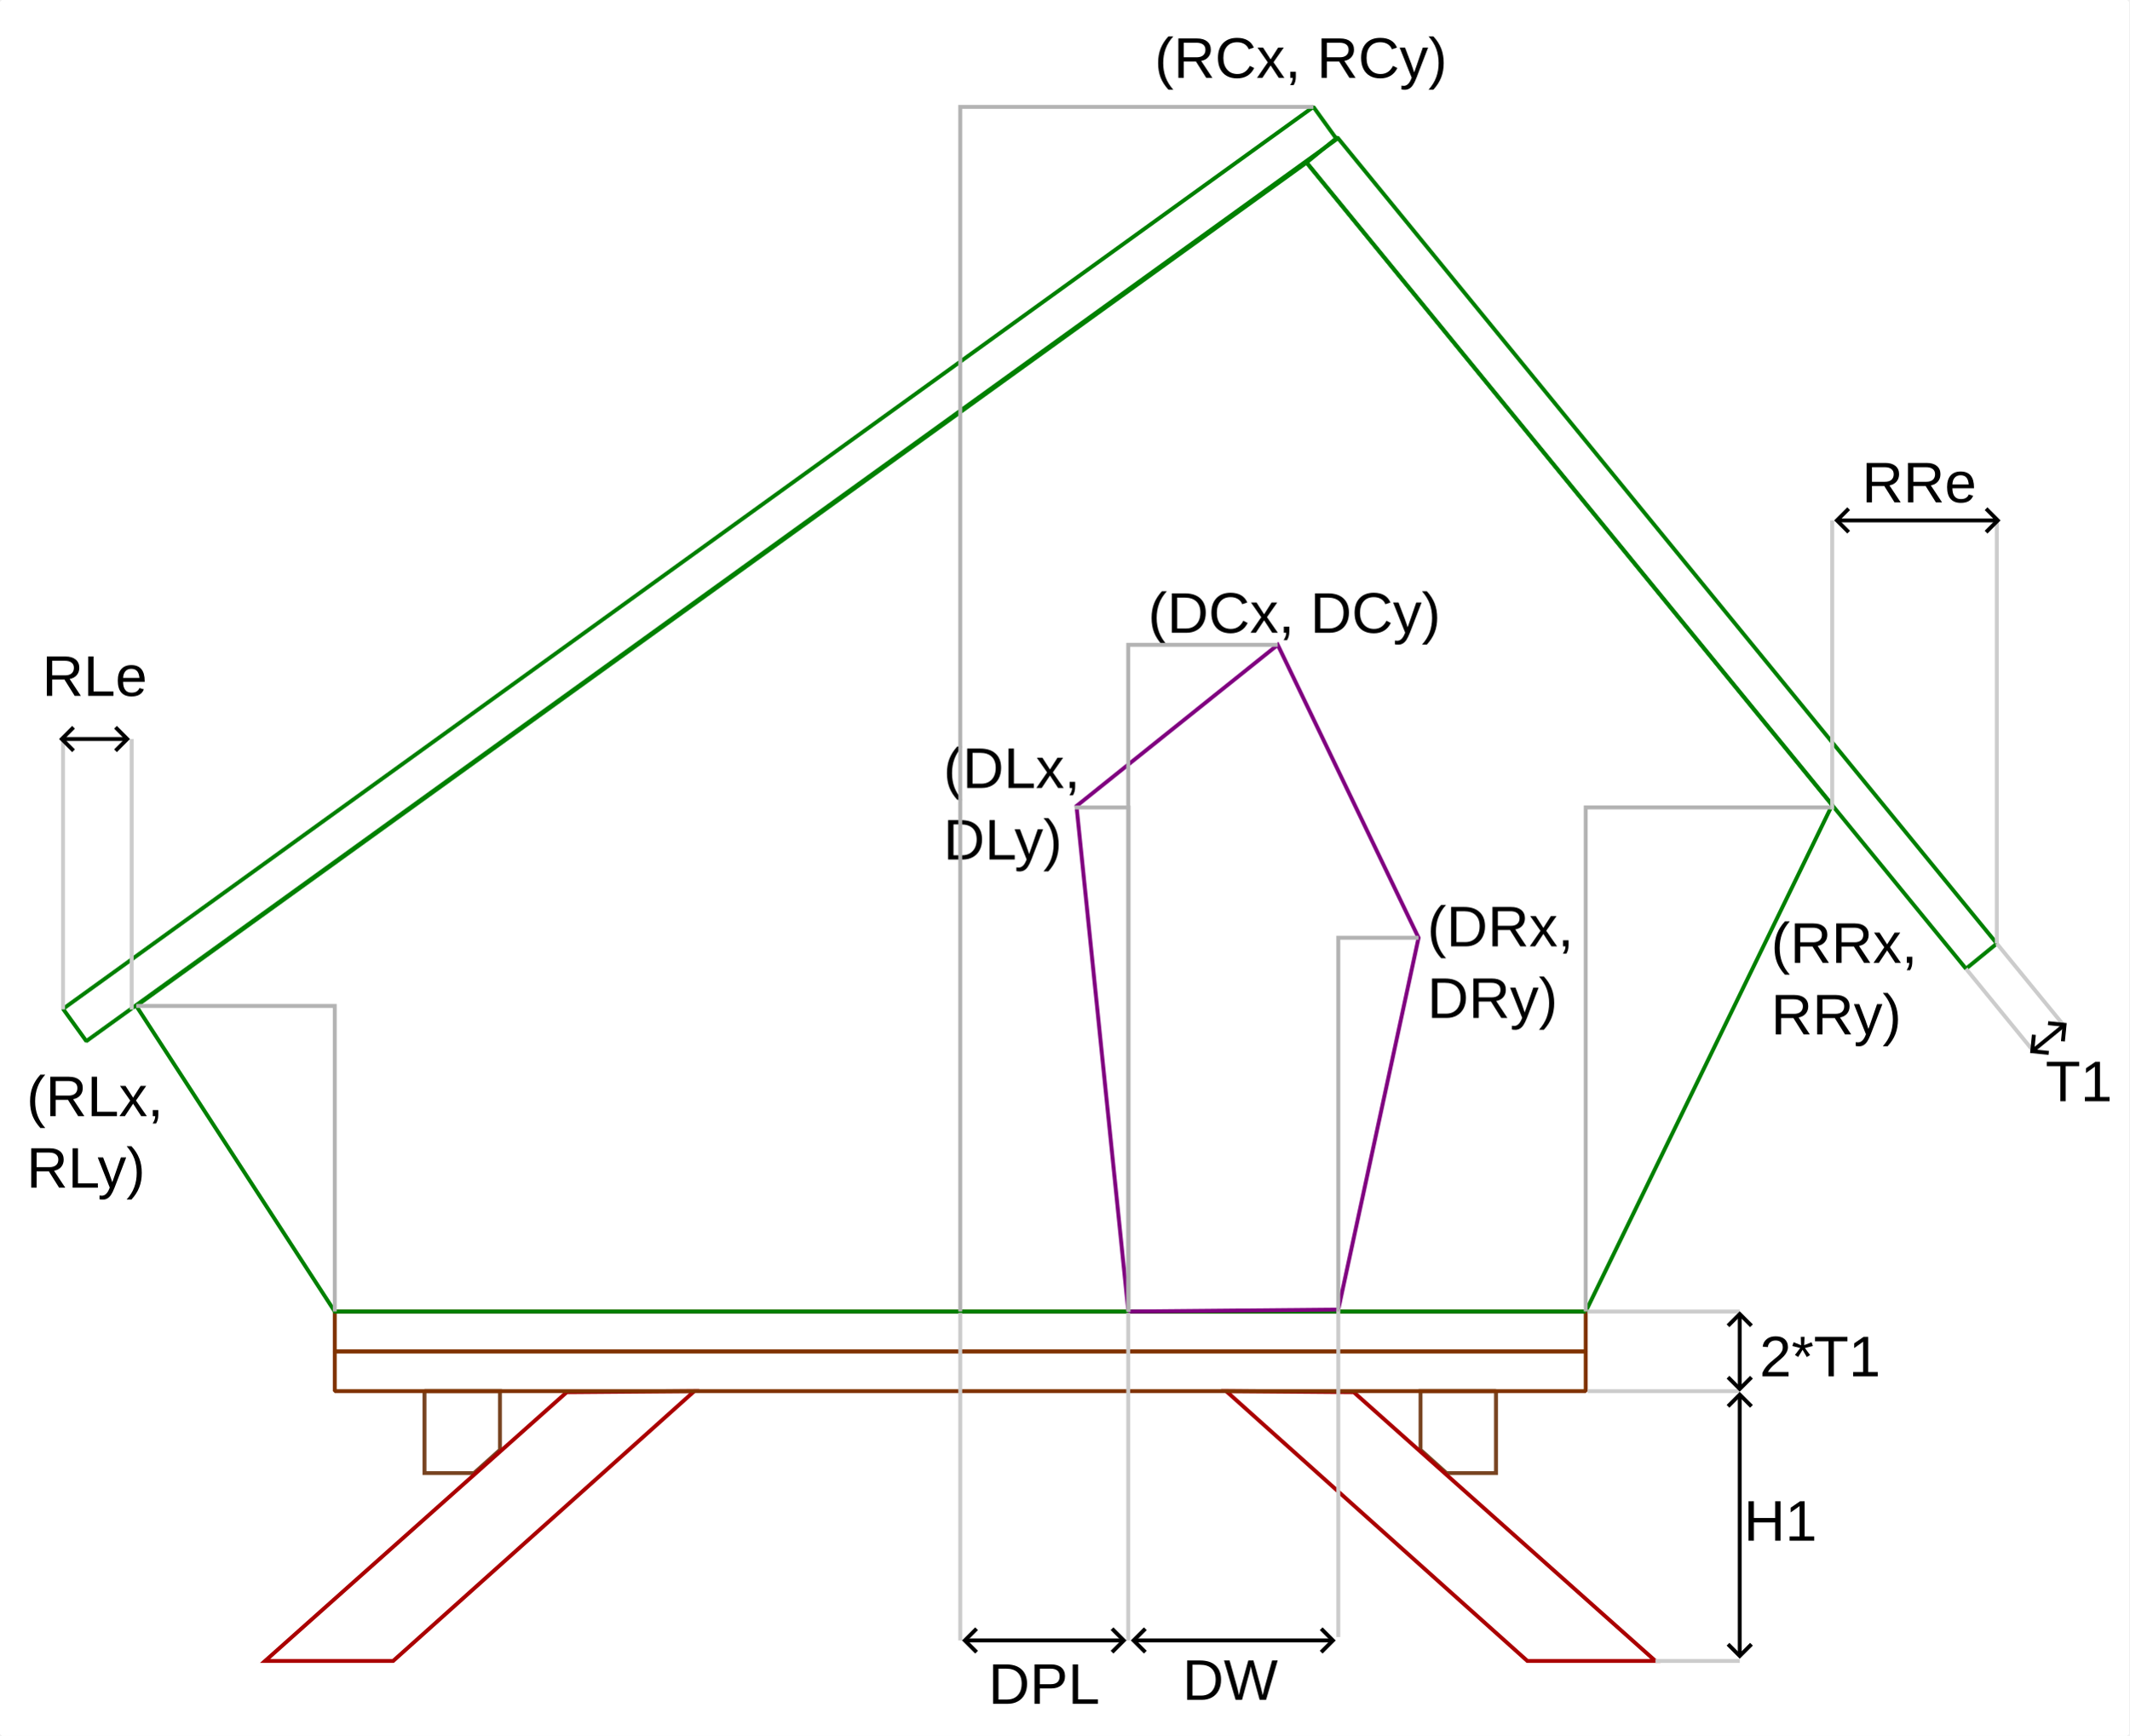
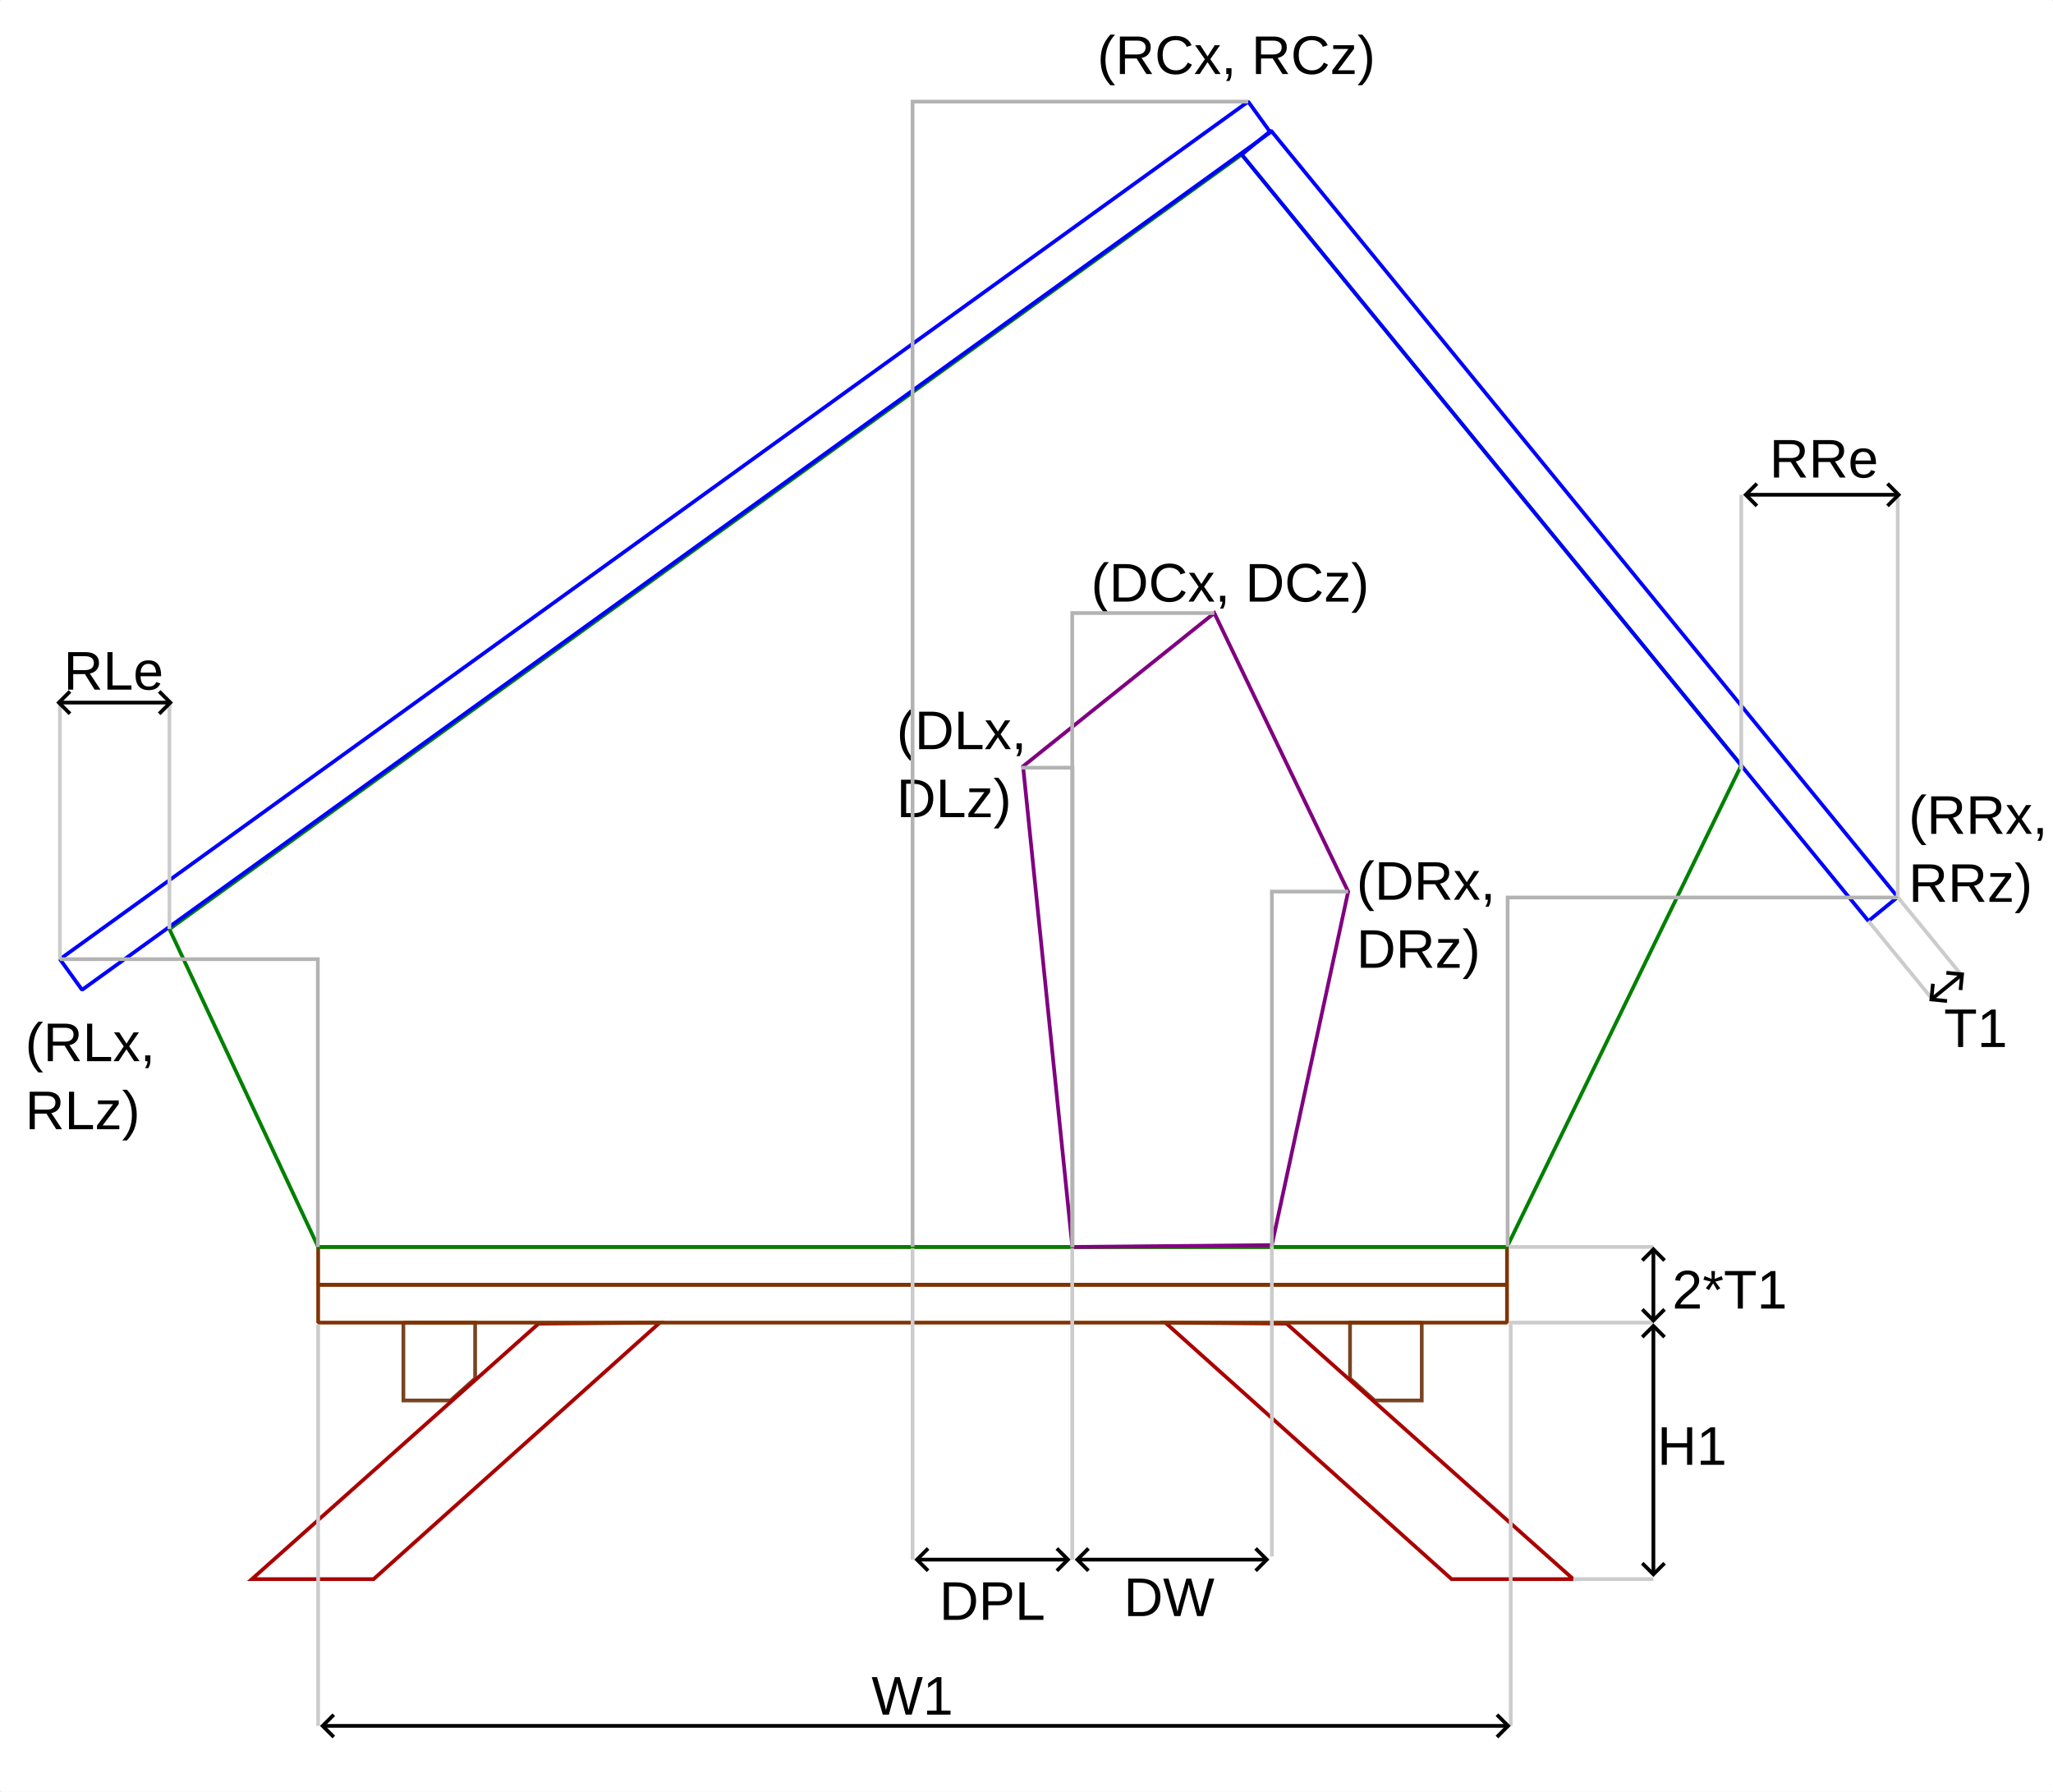
- <svg xmlns="http://www.w3.org/2000/svg" width="545.259" height="444.703" viewBox="0 0 144.267 117.661" version="1.1" id="svg1">
+ <svg xmlns="http://www.w3.org/2000/svg" width="553.225" height="482.791" viewBox="0 0 146.374 127.738" version="1.1" id="svg1">
  <defs id="defs1">
+     <rect x="254.059" y="2178.244" width="94.787" height="56.667" id="rect40" />
    <rect x="553.895" y="1928.872" width="22.985" height="18.862" id="rect58" />
    <rect x="70.335" y="1655.437" width="67.578" height="43.155" id="rect56" />
    <rect x="26.859" y="1716.917" width="83.925" height="38.552" id="rect55" />
    <rect x="105.908" y="1559.059" width="139.518" height="51.85" id="rect54" />
    <rect x="251.896" y="1571.117" width="180.65" height="77.643" id="rect53" />
    <rect x="370.492" y="2150.512" width="82.065" height="45.107" id="rect52" />
    <rect x="476.564" y="2132.775" width="46.005" height="39.796" id="rect51" />
    <rect x="234.016" y="2127.221" width="57.23" height="35.294" id="rect50" />
    <rect x="339.218" y="2108.976" width="88.29" height="43.93" id="rect49" />
    <rect x="375.375" y="2119.68" width="70.382" height="62.095" id="rect48" />
    <rect x="373.721" y="2086.652" width="97.666" height="30.866" id="rect47" />
    <rect x="276.5" y="2087.888" width="56.011" height="58.455" id="rect42" />
    <marker style="overflow:visible" id="ArrowWide" refX="0" refY="0" orient="auto-start-reverse" markerWidth="1" markerHeight="1" viewBox="0 0 1 1" preserveAspectRatio="xMidYMid">
      <path style="fill:none;stroke:context-stroke;stroke-width:1;stroke-linecap:butt" d="M 3,-3 0,0 3,3" transform="rotate(180,0.125,0)" id="path1" />
    </marker>
    <marker style="overflow:visible" id="ArrowWide-26-7-1" refX="0" refY="0" orient="auto-start-reverse" markerWidth="1" markerHeight="1" viewBox="0 0 1 1" preserveAspectRatio="xMidYMid">
      <path style="fill:none;stroke:context-stroke;stroke-width:1;stroke-linecap:butt" d="M 3,-3 0,0 3,3" transform="rotate(180,0.125,0)" id="path1-64-1-15" />
    </marker>
    <marker style="overflow:visible" id="ArrowWide-26-7-1-6" refX="0" refY="0" orient="auto-start-reverse" markerWidth="1" markerHeight="1" viewBox="0 0 1 1" preserveAspectRatio="xMidYMid">
      <path style="fill:none;stroke:context-stroke;stroke-width:1;stroke-linecap:butt" d="M 3,-3 0,0 3,3" transform="rotate(180,0.125,0)" id="path1-64-1-15-5" />
    </marker>
    <marker style="overflow:visible" id="ArrowWide-26-7-1-6-8-8-4-5" refX="0" refY="0" orient="auto-start-reverse" markerWidth="1" markerHeight="1" viewBox="0 0 1 1" preserveAspectRatio="xMidYMid">
      <path style="fill:none;stroke:context-stroke;stroke-width:1;stroke-linecap:butt" d="M 3,-3 0,0 3,3" transform="rotate(180,0.125,0)" id="path1-64-1-15-5-5-1-4-9" />
    </marker>
    <marker style="overflow:visible" id="ArrowWide-26-7-1-6-8-8-4-7" refX="0" refY="0" orient="auto-start-reverse" markerWidth="1" markerHeight="1" viewBox="0 0 1 1" preserveAspectRatio="xMidYMid">
      <path style="fill:none;stroke:context-stroke;stroke-width:1;stroke-linecap:butt" d="M 3,-3 0,0 3,3" transform="rotate(180,0.125,0)" id="path1-64-1-15-5-5-1-4-4" />
    </marker>
    <marker style="overflow:visible" id="ArrowWide-26-7-1-6-3" refX="0" refY="0" orient="auto-start-reverse" markerWidth="1" markerHeight="1" viewBox="0 0 1 1" preserveAspectRatio="xMidYMid">
      <path style="fill:none;stroke:context-stroke;stroke-width:1;stroke-linecap:butt" d="M 3,-3 0,0 3,3" transform="rotate(180,0.125,0)" id="path1-64-1-15-5-8" />
    </marker>
    <marker style="overflow:visible" id="ArrowWide-26-7-1-6-3-9" refX="0" refY="0" orient="auto-start-reverse" markerWidth="1" markerHeight="1" viewBox="0 0 1 1" preserveAspectRatio="xMidYMid">
      <path style="fill:none;stroke:context-stroke;stroke-width:1;stroke-linecap:butt" d="M 3,-3 0,0 3,3" transform="rotate(180,0.125,0)" id="path1-64-1-15-5-8-7" />
    </marker>
    <rect x="105.908" y="1559.059" width="139.518" height="51.85" id="rect54-2" />
+     <marker style="overflow:visible" id="ArrowWide-26-7-1-7" refX="0" refY="0" orient="auto-start-reverse" markerWidth="1" markerHeight="1" viewBox="0 0 1 1" preserveAspectRatio="xMidYMid">
+       <path style="fill:none;stroke:context-stroke;stroke-width:1;stroke-linecap:butt" d="M 3,-3 0,0 3,3" transform="rotate(180,0.125,0)" id="path1-64-1-15-3" />
+     </marker>
  </defs>
  <g id="layer1" transform="translate(-10.37943,-432.813)">
-     <rect style="fill:#ffffff;stroke:#ffffff;stroke-width:0.265;stroke-linejoin:bevel" id="rect59" width="144.002" height="117.396" x="10.512" y="432.945" />
+     <rect style="fill:#ffffff;stroke:#ffffff;stroke-width:0.265;stroke-linejoin:bevel" id="rect59" width="146.109" height="127.474" x="10.512" y="432.945" />
    <rect style="fill:none;stroke:#803300;stroke-width:0.265;stroke-linejoin:bevel" id="rect19" width="84.762" height="2.697" x="33.063" y="521.71" />
    <path style="fill:none;stroke:#784421;stroke-width:0.265px;stroke-linecap:butt;stroke-linejoin:miter;stroke-opacity:1" d="m 39.14,527.104 h 5.115 v 3.978 l -1.756,1.575 h -3.358 v -5.552" id="path18-2" />
    <path style="fill:none;stroke:#aa0000;stroke-width:0.265px;stroke-linecap:butt;stroke-linejoin:miter;stroke-opacity:1" d="m 48.778,527.177 -20.439,18.214 h 8.677 l 20.408,-18.286 z" id="path17-7" />
    <path style="fill:none;stroke:#784421;stroke-width:0.265px;stroke-linecap:butt;stroke-linejoin:miter;stroke-opacity:1" d="m 111.748,527.104 h -5.115 v 3.978 l 1.756,1.575 h 3.358 v -5.552" id="path18-2-6" />
    <path style="fill:none;stroke:#aa0000;stroke-width:0.265px;stroke-linecap:butt;stroke-linejoin:miter;stroke-opacity:1" d="m 102.111,527.177 20.439,18.214 h -8.677 L 93.464,527.104 Z" id="path17-7-6" />
-     <path style="fill:none;stroke:#008000;stroke-width:0.265px;stroke-linecap:butt;stroke-linejoin:miter;stroke-opacity:1" d="m 117.825,521.71 16.703,-34.342 -35.616,-43.537 -79.3,57.164 13.451,20.715 h 84.762" id="path25" />
-     <rect style="fill:none;stroke:#008000;stroke-width:0.265;stroke-linejoin:bevel" id="rect19-5" width="70.585" height="2.697" x="406.2" y="201.681" transform="rotate(50.72733)" />
-     <rect style="fill:none;stroke:#008000;stroke-width:0.265;stroke-linejoin:bevel" id="rect19-5-2" width="104.478" height="2.697" x="-281.399" y="414.999" transform="rotate(-35.81452)" />
+     <path style="fill:none;stroke:#008000;stroke-width:0.265px;stroke-linecap:butt;stroke-linejoin:miter;stroke-opacity:1" d="M 117.825,521.71 134.528,487.368 98.912,443.831 22.459,499.048 33.063,521.71 H 117.825" id="path25" />
+     <rect style="fill:none;stroke:#0000ff;stroke-width:0.265;stroke-linejoin:bevel" id="rect19-5" width="70.585" height="2.697" x="406.2" y="201.681" transform="rotate(50.72733)" />
+     <rect style="fill:none;stroke:#0000ff;stroke-width:0.265;stroke-linejoin:bevel" id="rect19-5-2" width="104.478" height="2.697" x="-281.399" y="414.999" transform="rotate(-35.81452)" />
    <rect style="fill:none;stroke:#803300;stroke-width:0.265;stroke-linejoin:bevel" id="rect19-7" width="84.762" height="2.697" x="33.063" y="524.407" />
    <path style="fill:none;stroke:#800080;stroke-width:0.265px;stroke-linecap:butt;stroke-linejoin:miter;stroke-opacity:1" d="m 86.82,521.578 -3.499,-34.134 13.637,-10.925 9.543,19.856 -5.44,25.203 -14.235,0.132" id="path40" />
-     <path style="fill:none;stroke:#cccccc;stroke-width:0.265px;stroke-linecap:butt;stroke-linejoin:miter;stroke-opacity:1" d="M 19.301,501.245 V 482.902" id="path41-2" />
+     <path style="fill:none;stroke:#cccccc;stroke-width:0.265px;stroke-linecap:butt;stroke-linejoin:miter;stroke-opacity:1" d="M 22.459,499.048 V 482.902" id="path41-2" />
    <path style="fill:none;stroke:#cccccc;stroke-width:0.265px;stroke-linecap:butt;stroke-linejoin:miter;stroke-opacity:1" d="M 14.652,501.232 V 482.902" id="path41-2-3" />
    <path style="fill:none;stroke:#cccccc;stroke-width:0.265px;stroke-linecap:butt;stroke-linejoin:miter;stroke-opacity:1" d="M 134.528,487.683 V 468.085" id="path41-2-3-9" />
    <path style="fill:none;stroke:#cccccc;stroke-width:0.265px;stroke-linecap:butt;stroke-linejoin:miter;stroke-opacity:1" d="M 145.681,496.766 V 468.085" id="path41-2-3-4" />
    <path style="fill:none;stroke:#cccccc;stroke-width:0.265px;stroke-linecap:butt;stroke-linejoin:miter;stroke-opacity:1" d="M 75.444,544.001 V 521.806" id="path41-2-3-5-1" />
    <path style="fill:none;stroke:#cccccc;stroke-width:0.265px;stroke-linecap:butt;stroke-linejoin:miter;stroke-opacity:1" d="M 86.826,544.001 V 521.806" id="path41-2-3-5-2" />
    <path style="fill:none;stroke:#cccccc;stroke-width:0.265px;stroke-linecap:butt;stroke-linejoin:miter;stroke-opacity:1" d="m 101.061,543.772 v -22.195" id="path41-2-3-5-5" />
    <path style="fill:none;stroke:#000000;stroke-width:0.265px;stroke-linecap:butt;stroke-linejoin:miter;stroke-opacity:1;marker-start:url(#ArrowWide-26-7-1);marker-end:url(#ArrowWide-26-7-1)" d="M 75.821,544.001 H 86.458" id="path42-0-7-6" />
    <path style="fill:none;stroke:#000000;stroke-width:0.265px;stroke-linecap:butt;stroke-linejoin:miter;stroke-opacity:1;marker-start:url(#ArrowWide-26-7-1-6);marker-end:url(#ArrowWide-26-7-1-6)" d="m 87.256,544.001 h 13.375" id="path42-0-7-6-4" />
    <text xml:space="preserve" transform="matrix(0.2645833,0,0,0.2645833,1.146484,-69.69531)" id="text42" style="font-style:normal;font-variant:normal;font-weight:normal;font-stretch:normal;font-size:14.667px;line-height:1.25;font-family:'Liberation Sans';-inkscape-font-specification:'Liberation Sans';font-variant-ligatures:normal;font-variant-position:normal;font-variant-caps:normal;font-variant-numeric:normal;font-variant-alternates:normal;font-variant-east-asian:normal;font-feature-settings:normal;font-variation-settings:normal;text-indent:0;text-align:start;text-decoration-line:none;text-decoration-style:solid;text-decoration-color:#000000;letter-spacing:normal;word-spacing:normal;text-transform:none;writing-mode:lr-tb;direction:ltr;text-orientation:mixed;dominant-baseline:auto;baseline-shift:baseline;white-space:pre;shape-inside:url(#rect42);shape-padding:0;shape-margin:0;inline-size:0;display:inline;opacity:1;vector-effect:none;fill:#000000;fill-opacity:1;stroke-width:1;stroke-linecap:butt;stroke-linejoin:miter;stroke-miterlimit:4;stroke-dasharray:none;stroke-dashoffset:0;stroke-opacity:1;-inkscape-stroke:none;stop-color:#000000;stop-opacity:1">
      <tspan x="276.5" y="2101.1" id="tspan1">(DLx,
</tspan>
-       <tspan x="276.5" y="2119.433" id="tspan2">DLy)</tspan>
+       <tspan x="276.5" y="2119.433" id="tspan2">DLz)</tspan>
    </text>
    <text xml:space="preserve" transform="matrix(0.2645833,0,0,0.2645833,-10.71045,-79.88819)" id="text47" style="font-style:normal;font-variant:normal;font-weight:normal;font-stretch:normal;font-size:14.667px;line-height:1.25;font-family:'Liberation Sans';-inkscape-font-specification:'Liberation Sans';font-variant-ligatures:normal;font-variant-position:normal;font-variant-caps:normal;font-variant-numeric:normal;font-variant-alternates:normal;font-variant-east-asian:normal;font-feature-settings:normal;font-variation-settings:normal;text-indent:0;text-align:start;text-decoration-line:none;text-decoration-style:solid;text-decoration-color:#000000;letter-spacing:normal;word-spacing:normal;text-transform:none;writing-mode:lr-tb;direction:ltr;text-orientation:mixed;dominant-baseline:auto;baseline-shift:baseline;white-space:pre;shape-inside:url(#rect47);shape-padding:0;shape-margin:0;inline-size:0;display:inline;opacity:1;vector-effect:none;fill:#000000;fill-opacity:1;stroke-width:1;stroke-linecap:butt;stroke-linejoin:miter;stroke-miterlimit:4;stroke-dasharray:none;stroke-dashoffset:0;stroke-opacity:1;-inkscape-stroke:none;stop-color:#000000;stop-opacity:1">
-       <tspan x="373.721" y="2099.863" id="tspan3">(DCx, DCy)</tspan>
+       <tspan x="373.721" y="2099.863" id="tspan3">(DCx, DCz)</tspan>
    </text>
    <text xml:space="preserve" transform="matrix(0.2645833,0,0,0.2645833,7.775391,-67.36963)" id="text48" style="font-style:normal;font-variant:normal;font-weight:normal;font-stretch:normal;font-size:14.667px;line-height:1.25;font-family:'Liberation Sans';-inkscape-font-specification:'Liberation Sans';font-variant-ligatures:normal;font-variant-position:normal;font-variant-caps:normal;font-variant-numeric:normal;font-variant-alternates:normal;font-variant-east-asian:normal;font-feature-settings:normal;font-variation-settings:normal;text-indent:0;text-align:start;text-decoration-line:none;text-decoration-style:solid;text-decoration-color:#000000;letter-spacing:normal;word-spacing:normal;text-transform:none;writing-mode:lr-tb;direction:ltr;text-orientation:mixed;dominant-baseline:auto;baseline-shift:baseline;white-space:pre;shape-inside:url(#rect48);shape-padding:0;shape-margin:0;inline-size:0;display:inline;opacity:1;vector-effect:none;fill:#000000;fill-opacity:1;stroke-width:1;stroke-linecap:butt;stroke-linejoin:miter;stroke-miterlimit:4;stroke-dasharray:none;stroke-dashoffset:0;stroke-opacity:1;-inkscape-stroke:none;stop-color:#000000;stop-opacity:1">
      <tspan x="375.375" y="2132.891" id="tspan4">(DRx,
</tspan>
-       <tspan x="375.375" y="2151.224" id="tspan5">DRy)</tspan>
+       <tspan x="375.375" y="2151.224" id="tspan5">DRz)</tspan>
    </text>
    <path style="fill:none;stroke:#000000;stroke-width:0.265px;stroke-linecap:butt;stroke-linejoin:miter;stroke-opacity:1;marker-start:url(#ArrowWide-26-7-1-6-8-8-4-5);marker-end:url(#ArrowWide-26-7-1-6-8-8-4-5)" d="m 134.914,468.085 h 10.767" id="path42-0-7-6-4-9-0-3-7" />
-     <path style="fill:none;stroke:#000000;stroke-width:0.265px;stroke-linecap:butt;stroke-linejoin:miter;stroke-opacity:1;marker-start:url(#ArrowWide-26-7-1-6-8-8-4-7);marker-end:url(#ArrowWide-26-7-1-6-8-8-4-7)" d="m 14.633,482.902 h 4.301" id="path42-0-7-6-4-9-0-3-5" />
+     <path style="fill:none;stroke:#000000;stroke-width:0.265px;stroke-linecap:butt;stroke-linejoin:miter;stroke-opacity:1;marker-start:url(#ArrowWide-26-7-1-6-8-8-4-7);marker-end:url(#ArrowWide-26-7-1-6-8-8-4-7)" d="m 14.641,482.902 h 7.818" id="path42-0-7-6-4-9-0-3-5" />
    <text xml:space="preserve" transform="matrix(0.2645833,0,0,0.2645833,0.7471578,-13.46748)" id="text49" style="font-style:normal;font-variant:normal;font-weight:normal;font-stretch:normal;font-size:14.667px;line-height:1.25;font-family:'Liberation Sans';-inkscape-font-specification:'Liberation Sans';font-variant-ligatures:normal;font-variant-position:normal;font-variant-caps:normal;font-variant-numeric:normal;font-variant-alternates:normal;font-variant-east-asian:normal;font-feature-settings:normal;font-variation-settings:normal;text-indent:0;text-align:start;text-decoration-line:none;text-decoration-style:solid;text-decoration-color:#000000;letter-spacing:normal;word-spacing:normal;text-transform:none;writing-mode:lr-tb;direction:ltr;text-orientation:mixed;dominant-baseline:auto;baseline-shift:baseline;white-space:pre;shape-inside:url(#rect49);shape-padding:0;shape-margin:0;inline-size:0;display:inline;opacity:1;vector-effect:none;fill:#000000;fill-opacity:1;stroke-width:1;stroke-linecap:butt;stroke-linejoin:miter;stroke-miterlimit:4;stroke-dasharray:none;stroke-dashoffset:0;stroke-opacity:1;-inkscape-stroke:none;stop-color:#000000;stop-opacity:1">
      <tspan x="339.219" y="2122.188" id="tspan6">DW</tspan>
    </text>
    <text xml:space="preserve" transform="matrix(0.2645833,0,0,0.2645833,15.43689,-18.02846)" id="text50" style="font-style:normal;font-variant:normal;font-weight:normal;font-stretch:normal;font-size:14.667px;line-height:1.25;font-family:'Liberation Sans';-inkscape-font-specification:'Liberation Sans';font-variant-ligatures:normal;font-variant-position:normal;font-variant-caps:normal;font-variant-numeric:normal;font-variant-alternates:normal;font-variant-east-asian:normal;font-feature-settings:normal;font-variation-settings:normal;text-indent:0;text-align:start;text-decoration-line:none;text-decoration-style:solid;text-decoration-color:#000000;letter-spacing:normal;word-spacing:normal;text-transform:none;writing-mode:lr-tb;direction:ltr;text-orientation:mixed;dominant-baseline:auto;baseline-shift:baseline;white-space:pre;shape-inside:url(#rect50);shape-padding:0;shape-margin:0;inline-size:0;display:inline;opacity:1;vector-effect:none;fill:#000000;fill-opacity:1;stroke-width:1;stroke-linecap:butt;stroke-linejoin:miter;stroke-miterlimit:4;stroke-dasharray:none;stroke-dashoffset:0;stroke-opacity:1;-inkscape-stroke:none;stop-color:#000000;stop-opacity:1">
      <tspan x="234.016" y="2140.432" id="tspan7">DPL</tspan>
    </text>
    <path style="fill:none;stroke:#cccccc;stroke-width:0.265px;stroke-linecap:butt;stroke-linejoin:miter;stroke-opacity:1" d="M 128.263,521.71 H 117.957" id="path41-2-3-5-2-3" />
    <path style="fill:none;stroke:#cccccc;stroke-width:0.265px;stroke-linecap:butt;stroke-linejoin:miter;stroke-opacity:1" d="M 128.263,527.105 H 117.957" id="path41-2-3-5-2-3-1" />
    <path style="fill:none;stroke:#cccccc;stroke-width:0.265px;stroke-linecap:butt;stroke-linejoin:miter;stroke-opacity:1" d="m 128.263,545.391 h -5.714" id="path41-2-3-5-2-3-1-4" />
    <path style="fill:none;stroke:#000000;stroke-width:0.265px;stroke-linecap:butt;stroke-linejoin:miter;stroke-opacity:1;marker-start:url(#ArrowWide-26-7-1-6-3);marker-end:url(#ArrowWide-26-7-1-6-3)" d="m 128.263,526.889 v -4.944" id="path42-0-7-6-4-8" />
    <path style="fill:none;stroke:#000000;stroke-width:0.265px;stroke-linecap:butt;stroke-linejoin:miter;stroke-opacity:1;marker-start:url(#ArrowWide-26-7-1-6-3-9);marker-end:url(#ArrowWide-26-7-1-6-3-9)" d="M 128.263,544.986 V 527.406" id="path42-0-7-6-4-8-4" />
    <text xml:space="preserve" transform="matrix(0.2645833,0,0,0.2645833,2.448634,-30.55129)" id="text51" style="font-style:normal;font-variant:normal;font-weight:normal;font-stretch:normal;font-size:14.667px;line-height:1.25;font-family:'Liberation Sans';-inkscape-font-specification:'Liberation Sans';font-variant-ligatures:normal;font-variant-position:normal;font-variant-caps:normal;font-variant-numeric:normal;font-variant-alternates:normal;font-variant-east-asian:normal;font-feature-settings:normal;font-variation-settings:normal;text-indent:0;text-align:start;text-decoration-line:none;text-decoration-style:solid;text-decoration-color:#000000;letter-spacing:normal;word-spacing:normal;text-transform:none;writing-mode:lr-tb;direction:ltr;text-orientation:mixed;dominant-baseline:auto;baseline-shift:baseline;white-space:pre;shape-inside:url(#rect51);shape-padding:0;shape-margin:0;inline-size:0;display:inline;opacity:1;vector-effect:none;fill:#000000;fill-opacity:1;stroke-width:1;stroke-linecap:butt;stroke-linejoin:miter;stroke-miterlimit:4;stroke-dasharray:none;stroke-dashoffset:0;stroke-opacity:1;-inkscape-stroke:none;stop-color:#000000;stop-opacity:1">
      <tspan x="476.564" y="2145.986" id="tspan8">H1</tspan>
    </text>
    <text xml:space="preserve" transform="matrix(0.2645833,0,0,0.2645833,31.58157,-46.38455)" id="text52" style="font-style:normal;font-variant:normal;font-weight:normal;font-stretch:normal;font-size:14.667px;line-height:1.25;font-family:'Liberation Sans';-inkscape-font-specification:'Liberation Sans';font-variant-ligatures:normal;font-variant-position:normal;font-variant-caps:normal;font-variant-numeric:normal;font-variant-alternates:normal;font-variant-east-asian:normal;font-feature-settings:normal;font-variation-settings:normal;text-indent:0;text-align:start;text-decoration-line:none;text-decoration-style:solid;text-decoration-color:#000000;letter-spacing:normal;word-spacing:normal;text-transform:none;writing-mode:lr-tb;direction:ltr;text-orientation:mixed;dominant-baseline:auto;baseline-shift:baseline;white-space:pre;shape-inside:url(#rect52);shape-padding:0;shape-margin:0;inline-size:0;display:inline;opacity:1;vector-effect:none;fill:#000000;fill-opacity:1;stroke-width:1;stroke-linecap:butt;stroke-linejoin:miter;stroke-miterlimit:4;stroke-dasharray:none;stroke-dashoffset:0;stroke-opacity:1;-inkscape-stroke:none;stop-color:#000000;stop-opacity:1">
      <tspan x="370.492" y="2163.723" id="tspan9">2*T1</tspan>
    </text>
    <path style="fill:none;stroke:#b3b3b3;stroke-width:0.265px;stroke-linecap:butt;stroke-linejoin:miter;stroke-opacity:1" d="m 101.061,521.71 v -25.335 h 5.44" id="path53" />
    <path style="fill:none;stroke:#b3b3b3;stroke-width:0.265px;stroke-linecap:butt;stroke-linejoin:miter;stroke-opacity:1" d="M 86.848,521.733 V 487.542 H 83.204" id="path53-4" />
    <path style="fill:none;stroke:#b3b3b3;stroke-width:0.265px;stroke-linecap:butt;stroke-linejoin:miter;stroke-opacity:1" d="M 86.826,521.71 V 476.519 H 96.958" id="path53-2" />
-     <path style="fill:none;stroke:#b3b3b3;stroke-width:0.265px;stroke-linecap:butt;stroke-linejoin:miter;stroke-opacity:1" d="M 33.063,521.71 V 500.995 H 19.613" id="path53-5" />
-     <path style="fill:none;stroke:#b3b3b3;stroke-width:0.265px;stroke-linecap:butt;stroke-linejoin:miter;stroke-opacity:1" d="m 117.825,521.71 v -34.171 h 16.587" id="path53-5-2" />
+     <path style="fill:none;stroke:#b3b3b3;stroke-width:0.265px;stroke-linecap:butt;stroke-linejoin:miter;stroke-opacity:1" d="M 33.04,521.709 V 501.194 H 14.652" id="path53-5" />
+     <path style="fill:none;stroke:#b3b3b3;stroke-width:0.265px;stroke-linecap:butt;stroke-linejoin:miter;stroke-opacity:1" d="M 117.869,521.692 V 496.797 h 27.754" id="path53-5-2" />
    <path style="fill:none;stroke:#b3b3b3;stroke-width:0.265px;stroke-linecap:butt;stroke-linejoin:miter;stroke-opacity:1" d="M 75.444,521.71 V 440.057 H 99.375" id="path53-6" />
-     <text xml:space="preserve" transform="matrix(0.2645833,0,0,0.2645833,21.96582,18.90234)" id="text53" style="font-style:normal;font-variant:normal;font-weight:normal;font-stretch:normal;font-size:14.667px;line-height:1.25;font-family:'Liberation Sans';-inkscape-font-specification:'Liberation Sans';font-variant-ligatures:normal;font-variant-position:normal;font-variant-caps:normal;font-variant-numeric:normal;font-variant-alternates:normal;font-variant-east-asian:normal;font-feature-settings:normal;font-variation-settings:normal;text-indent:0;text-align:start;text-decoration-line:none;text-decoration-style:solid;text-decoration-color:#000000;letter-spacing:normal;word-spacing:normal;text-transform:none;writing-mode:lr-tb;direction:ltr;text-orientation:mixed;dominant-baseline:auto;baseline-shift:baseline;white-space:pre;shape-inside:url(#rect53);shape-padding:0;shape-margin:0;inline-size:0;opacity:1;vector-effect:none;fill:#000000;fill-opacity:1;stroke-width:1;stroke-linecap:butt;stroke-linejoin:miter;stroke-miterlimit:4;stroke-dasharray:none;stroke-dashoffset:0;stroke-opacity:1;-inkscape-stroke:none;stop-color:#000000;stop-opacity:1">
-       <tspan x="251.896" y="1584.328" id="tspan10">(RCx, RCy)</tspan>
+     <text xml:space="preserve" transform="matrix(0.2645833,0,0,0.2645833,21.96582,18.90234)" id="text53" style="font-style:normal;font-variant:normal;font-weight:normal;font-stretch:normal;font-size:14.667px;line-height:1.25;font-family:'Liberation Sans';-inkscape-font-specification:'Liberation Sans';font-variant-ligatures:normal;font-variant-position:normal;font-variant-caps:normal;font-variant-numeric:normal;font-variant-alternates:normal;font-variant-east-asian:normal;font-feature-settings:normal;font-variation-settings:normal;text-indent:0;text-align:start;text-decoration-line:none;text-decoration-style:solid;text-decoration-color:#000000;letter-spacing:normal;word-spacing:normal;text-transform:none;writing-mode:lr-tb;direction:ltr;text-orientation:mixed;dominant-baseline:auto;baseline-shift:baseline;white-space:pre;shape-inside:url(#rect53);shape-padding:0;shape-margin:0;inline-size:0;display:inline;opacity:1;vector-effect:none;fill:#000000;fill-opacity:1;stroke-width:1;stroke-linecap:butt;stroke-linejoin:miter;stroke-miterlimit:4;stroke-dasharray:none;stroke-dashoffset:0;stroke-opacity:1;-inkscape-stroke:none;stop-color:#000000;stop-opacity:1">
+       <tspan x="251.896" y="1584.328" id="tspan10">(RCx, RCz)</tspan>
    </text>
-     <text xml:space="preserve" transform="matrix(0.2645833,0,0,0.2645833,-15.84375,92.46875)" id="text54" style="font-style:normal;font-variant:normal;font-weight:normal;font-stretch:normal;font-size:14.667px;line-height:1.25;font-family:'Liberation Sans';-inkscape-font-specification:'Liberation Sans';font-variant-ligatures:normal;font-variant-position:normal;font-variant-caps:normal;font-variant-numeric:normal;font-variant-alternates:normal;font-variant-east-asian:normal;font-feature-settings:normal;font-variation-settings:normal;text-indent:0;text-align:start;text-decoration-line:none;text-decoration-style:solid;text-decoration-color:#000000;letter-spacing:normal;word-spacing:normal;text-transform:none;writing-mode:lr-tb;direction:ltr;text-orientation:mixed;dominant-baseline:auto;baseline-shift:baseline;white-space:pre;shape-inside:url(#rect54);shape-padding:0;shape-margin:0;inline-size:0;opacity:1;vector-effect:none;fill:#000000;fill-opacity:1;stroke-width:1;stroke-linecap:butt;stroke-linejoin:miter;stroke-miterlimit:4;stroke-dasharray:none;stroke-dashoffset:0;stroke-opacity:1;-inkscape-stroke:none;stop-color:#000000;stop-opacity:1">
+     <text xml:space="preserve" transform="matrix(0.2645833,0,0,0.2645833,-15.84375,92.46875)" id="text54" style="font-style:normal;font-variant:normal;font-weight:normal;font-stretch:normal;font-size:14.667px;line-height:1.25;font-family:'Liberation Sans';-inkscape-font-specification:'Liberation Sans';font-variant-ligatures:normal;font-variant-position:normal;font-variant-caps:normal;font-variant-numeric:normal;font-variant-alternates:normal;font-variant-east-asian:normal;font-feature-settings:normal;font-variation-settings:normal;text-indent:0;text-align:start;text-decoration-line:none;text-decoration-style:solid;text-decoration-color:#000000;letter-spacing:normal;word-spacing:normal;text-transform:none;writing-mode:lr-tb;direction:ltr;text-orientation:mixed;dominant-baseline:auto;baseline-shift:baseline;white-space:pre;shape-inside:url(#rect54);shape-padding:0;shape-margin:0;inline-size:0;display:inline;opacity:1;vector-effect:none;fill:#000000;fill-opacity:1;stroke-width:1;stroke-linecap:butt;stroke-linejoin:miter;stroke-miterlimit:4;stroke-dasharray:none;stroke-dashoffset:0;stroke-opacity:1;-inkscape-stroke:none;stop-color:#000000;stop-opacity:1">
      <tspan x="105.908" y="1572.27" id="tspan11">(RLx,
</tspan>
-       <tspan x="105.908" y="1590.603" id="tspan12">RLy)</tspan>
+       <tspan x="105.908" y="1590.603" id="tspan12">RLz)</tspan>
    </text>
-     <text xml:space="preserve" transform="matrix(0.2645833,0,0,0.2645833,6.126953,22.2168)" id="text55" style="font-style:normal;font-variant:normal;font-weight:normal;font-stretch:normal;font-size:14.667px;line-height:1.25;font-family:'Liberation Sans';-inkscape-font-specification:'Liberation Sans';font-variant-ligatures:normal;font-variant-position:normal;font-variant-caps:normal;font-variant-numeric:normal;font-variant-alternates:normal;font-variant-east-asian:normal;font-feature-settings:normal;font-variation-settings:normal;text-indent:0;text-align:start;text-decoration-line:none;text-decoration-style:solid;text-decoration-color:#000000;letter-spacing:normal;word-spacing:normal;text-transform:none;writing-mode:lr-tb;direction:ltr;text-orientation:mixed;dominant-baseline:auto;baseline-shift:baseline;white-space:pre;shape-inside:url(#rect55);shape-padding:0;shape-margin:0;inline-size:0;opacity:1;vector-effect:none;fill:#000000;fill-opacity:1;stroke-width:1;stroke-linecap:butt;stroke-linejoin:miter;stroke-miterlimit:4;stroke-dasharray:none;stroke-dashoffset:0;stroke-opacity:1;-inkscape-stroke:none;stop-color:#000000;stop-opacity:1">
+     <text xml:space="preserve" transform="matrix(0.2645833,0,0,0.2645833,7.81146,24.21383)" id="text55" style="font-style:normal;font-variant:normal;font-weight:normal;font-stretch:normal;font-size:14.667px;line-height:1.25;font-family:'Liberation Sans';-inkscape-font-specification:'Liberation Sans';font-variant-ligatures:normal;font-variant-position:normal;font-variant-caps:normal;font-variant-numeric:normal;font-variant-alternates:normal;font-variant-east-asian:normal;font-feature-settings:normal;font-variation-settings:normal;text-indent:0;text-align:start;text-decoration-line:none;text-decoration-style:solid;text-decoration-color:#000000;letter-spacing:normal;word-spacing:normal;text-transform:none;writing-mode:lr-tb;direction:ltr;text-orientation:mixed;dominant-baseline:auto;baseline-shift:baseline;white-space:pre;shape-inside:url(#rect55);shape-padding:0;shape-margin:0;inline-size:0;display:inline;opacity:1;vector-effect:none;fill:#000000;fill-opacity:1;stroke-width:1;stroke-linecap:butt;stroke-linejoin:miter;stroke-miterlimit:4;stroke-dasharray:none;stroke-dashoffset:0;stroke-opacity:1;-inkscape-stroke:none;stop-color:#000000;stop-opacity:1">
      <tspan x="26.859" y="1730.127" id="tspan13">RLe</tspan>
    </text>
-     <text xml:space="preserve" transform="matrix(0.2645833,0,0,0.2645833,102.3654,82.07763)" id="text54-0" style="font-style:normal;font-variant:normal;font-weight:normal;font-stretch:normal;font-size:14.667px;line-height:1.25;font-family:'Liberation Sans';-inkscape-font-specification:'Liberation Sans';font-variant-ligatures:normal;font-variant-position:normal;font-variant-caps:normal;font-variant-numeric:normal;font-variant-alternates:normal;font-variant-east-asian:normal;font-feature-settings:normal;font-variation-settings:normal;text-indent:0;text-align:start;text-decoration-line:none;text-decoration-style:solid;text-decoration-color:#000000;letter-spacing:normal;word-spacing:normal;text-transform:none;writing-mode:lr-tb;direction:ltr;text-orientation:mixed;dominant-baseline:auto;baseline-shift:baseline;white-space:pre;shape-inside:url(#rect54-2);shape-padding:0;shape-margin:0;inline-size:0;display:inline;vector-effect:none;fill:#000000;fill-opacity:1;stroke-width:1;stroke-linecap:butt;stroke-linejoin:miter;stroke-miterlimit:4;stroke-dasharray:none;stroke-dashoffset:0;stroke-opacity:1;-inkscape-stroke:none;stop-color:#000000">
+     <text xml:space="preserve" transform="matrix(0.2645833,0,0,0.2645833,118.4378,76.26276)" id="text54-0" style="font-style:normal;font-variant:normal;font-weight:normal;font-stretch:normal;font-size:14.667px;line-height:1.25;font-family:'Liberation Sans';-inkscape-font-specification:'Liberation Sans';font-variant-ligatures:normal;font-variant-position:normal;font-variant-caps:normal;font-variant-numeric:normal;font-variant-alternates:normal;font-variant-east-asian:normal;font-feature-settings:normal;font-variation-settings:normal;text-indent:0;text-align:start;text-decoration-line:none;text-decoration-style:solid;text-decoration-color:#000000;letter-spacing:normal;word-spacing:normal;text-transform:none;writing-mode:lr-tb;direction:ltr;text-orientation:mixed;dominant-baseline:auto;baseline-shift:baseline;white-space:pre;shape-inside:url(#rect54-2);shape-padding:0;shape-margin:0;inline-size:0;display:inline;vector-effect:none;fill:#000000;fill-opacity:1;stroke-width:1;stroke-linecap:butt;stroke-linejoin:miter;stroke-miterlimit:4;stroke-dasharray:none;stroke-dashoffset:0;stroke-opacity:1;-inkscape-stroke:none;stop-color:#000000">
      <tspan x="105.908" y="1572.27" id="tspan14">(RRx,
</tspan>
-       <tspan x="105.908" y="1590.603" id="tspan15">RRy)</tspan>
+       <tspan x="105.908" y="1590.603" id="tspan15">RRz)</tspan>
    </text>
-     <text xml:space="preserve" transform="matrix(0.2645833,0,0,0.2645833,117.9316,25.3623)" id="text56" style="font-style:normal;font-variant:normal;font-weight:normal;font-stretch:normal;font-size:14.667px;line-height:1.25;font-family:'Liberation Sans';-inkscape-font-specification:'Liberation Sans';font-variant-ligatures:normal;font-variant-position:normal;font-variant-caps:normal;font-variant-numeric:normal;font-variant-alternates:normal;font-variant-east-asian:normal;font-feature-settings:normal;font-variation-settings:normal;text-indent:0;text-align:start;text-decoration-line:none;text-decoration-style:solid;text-decoration-color:#000000;letter-spacing:normal;word-spacing:normal;text-transform:none;writing-mode:lr-tb;direction:ltr;text-orientation:mixed;dominant-baseline:auto;baseline-shift:baseline;white-space:pre;shape-inside:url(#rect56);shape-padding:0;shape-margin:0;inline-size:0;opacity:1;vector-effect:none;fill:#000000;fill-opacity:1;stroke-width:1;stroke-linecap:butt;stroke-linejoin:miter;stroke-miterlimit:4;stroke-dasharray:none;stroke-dashoffset:0;stroke-opacity:1;-inkscape-stroke:none;stop-color:#000000;stop-opacity:1">
+     <text xml:space="preserve" transform="matrix(0.2645833,0,0,0.2645833,117.9316,25.3623)" id="text56" style="font-style:normal;font-variant:normal;font-weight:normal;font-stretch:normal;font-size:14.667px;line-height:1.25;font-family:'Liberation Sans';-inkscape-font-specification:'Liberation Sans';font-variant-ligatures:normal;font-variant-position:normal;font-variant-caps:normal;font-variant-numeric:normal;font-variant-alternates:normal;font-variant-east-asian:normal;font-feature-settings:normal;font-variation-settings:normal;text-indent:0;text-align:start;text-decoration-line:none;text-decoration-style:solid;text-decoration-color:#000000;letter-spacing:normal;word-spacing:normal;text-transform:none;writing-mode:lr-tb;direction:ltr;text-orientation:mixed;dominant-baseline:auto;baseline-shift:baseline;white-space:pre;shape-inside:url(#rect56);shape-padding:0;shape-margin:0;inline-size:0;display:inline;opacity:1;vector-effect:none;fill:#000000;fill-opacity:1;stroke-width:1;stroke-linecap:butt;stroke-linejoin:miter;stroke-miterlimit:4;stroke-dasharray:none;stroke-dashoffset:0;stroke-opacity:1;-inkscape-stroke:none;stop-color:#000000;stop-opacity:1">
      <tspan x="70.334" y="1668.649" id="tspan16">RRe</tspan>
    </text>
    <path style="fill:none;stroke:#cccccc;stroke-width:0.265px;stroke-linecap:butt;stroke-linejoin:miter;stroke-opacity:1" d="m 143.593,498.473 4.539,5.551" id="path57" />
    <path style="fill:none;stroke:#cccccc;stroke-width:0.265px;stroke-linecap:butt;stroke-linejoin:miter;stroke-opacity:1" d="m 145.681,496.766 4.539,5.551" id="path57-5" />
    <path style="fill:none;stroke:#000000;stroke-width:0.265px;stroke-linecap:butt;stroke-linejoin:miter;stroke-opacity:1;marker-start:url(#ArrowWide);marker-end:url(#ArrowWide)" d="m 150.22,502.317 -2.088,1.707" id="path58" />
-     <text xml:space="preserve" transform="matrix(0.2645833,0,0,0.2645833,2.429443,-6.386963)" id="text58" style="font-style:normal;font-variant:normal;font-weight:normal;font-stretch:normal;font-size:14.667px;line-height:1.25;font-family:'Liberation Sans';-inkscape-font-specification:'Liberation Sans';font-variant-ligatures:normal;font-variant-position:normal;font-variant-caps:normal;font-variant-numeric:normal;font-variant-alternates:normal;font-variant-east-asian:normal;font-feature-settings:normal;font-variation-settings:normal;text-indent:0;text-align:start;text-decoration-line:none;text-decoration-style:solid;text-decoration-color:#000000;letter-spacing:normal;word-spacing:normal;text-transform:none;writing-mode:lr-tb;direction:ltr;text-orientation:mixed;dominant-baseline:auto;baseline-shift:baseline;white-space:pre;shape-inside:url(#rect58);shape-padding:0;shape-margin:0;inline-size:0;opacity:1;vector-effect:none;fill:#000000;fill-opacity:1;stroke-width:1;stroke-linecap:butt;stroke-linejoin:miter;stroke-miterlimit:4;stroke-dasharray:none;stroke-dashoffset:0;stroke-opacity:1;-inkscape-stroke:none;stop-color:#000000;stop-opacity:1">
+     <text xml:space="preserve" transform="matrix(0.2645833,0,0,0.2645833,2.429443,-6.386963)" id="text58" style="font-style:normal;font-variant:normal;font-weight:normal;font-stretch:normal;font-size:14.667px;line-height:1.25;font-family:'Liberation Sans';-inkscape-font-specification:'Liberation Sans';font-variant-ligatures:normal;font-variant-position:normal;font-variant-caps:normal;font-variant-numeric:normal;font-variant-alternates:normal;font-variant-east-asian:normal;font-feature-settings:normal;font-variation-settings:normal;text-indent:0;text-align:start;text-decoration-line:none;text-decoration-style:solid;text-decoration-color:#000000;letter-spacing:normal;word-spacing:normal;text-transform:none;writing-mode:lr-tb;direction:ltr;text-orientation:mixed;dominant-baseline:auto;baseline-shift:baseline;white-space:pre;shape-inside:url(#rect58);shape-padding:0;shape-margin:0;inline-size:0;display:inline;opacity:1;vector-effect:none;fill:#000000;fill-opacity:1;stroke-width:1;stroke-linecap:butt;stroke-linejoin:miter;stroke-miterlimit:4;stroke-dasharray:none;stroke-dashoffset:0;stroke-opacity:1;-inkscape-stroke:none;stop-color:#000000;stop-opacity:1">
      <tspan x="553.895" y="1942.084" id="tspan17">T1</tspan>
+     </text>
+     <path style="fill:none;stroke:#cccccc;stroke-width:0.265px;stroke-linecap:butt;stroke-linejoin:miter;stroke-opacity:1" d="M 33.063,555.854 V 527.237" id="path41-2-3-5-2-1" />
+     <path style="fill:none;stroke:#cccccc;stroke-width:0.265px;stroke-linecap:butt;stroke-linejoin:miter;stroke-opacity:1" d="M 118.09,555.854 V 527.237" id="path41-2-3-5-2-1-7" />
+     <path style="fill:none;stroke:#000000;stroke-width:0.265px;stroke-linecap:butt;stroke-linejoin:miter;stroke-opacity:1;marker-start:url(#ArrowWide-26-7-1-7);marker-end:url(#ArrowWide-26-7-1-7)" d="M 33.449,555.854 H 117.836" id="path42-0-7-6-3" />
+     <text xml:space="preserve" transform="matrix(0.2645833,0,0,0.2645833,5.298828,-24.77148)" id="text33" style="font-style:normal;font-variant:normal;font-weight:normal;font-stretch:normal;font-size:14.667px;line-height:1.25;font-family:'Liberation Sans';-inkscape-font-specification:'Liberation Sans';font-variant-ligatures:normal;font-variant-position:normal;font-variant-caps:normal;font-variant-numeric:normal;font-variant-alternates:normal;font-variant-east-asian:normal;font-feature-settings:normal;font-variation-settings:normal;text-indent:0;text-align:start;text-decoration-line:none;text-decoration-style:solid;text-decoration-color:#000000;letter-spacing:normal;word-spacing:normal;text-transform:none;writing-mode:lr-tb;direction:ltr;text-orientation:mixed;dominant-baseline:auto;baseline-shift:baseline;white-space:pre;shape-inside:url(#rect40);shape-padding:0;shape-margin:0;inline-size:0;display:inline;opacity:1;vector-effect:none;fill:#000000;fill-opacity:1;stroke-width:1;stroke-linecap:butt;stroke-linejoin:miter;stroke-miterlimit:4;stroke-dasharray:none;stroke-dashoffset:0;stroke-opacity:1;-inkscape-stroke:none;stop-color:#000000;stop-opacity:1">
+       <tspan x="254.059" y="2191.455" id="tspan18">W1</tspan>
    </text>
  </g>
</svg>
